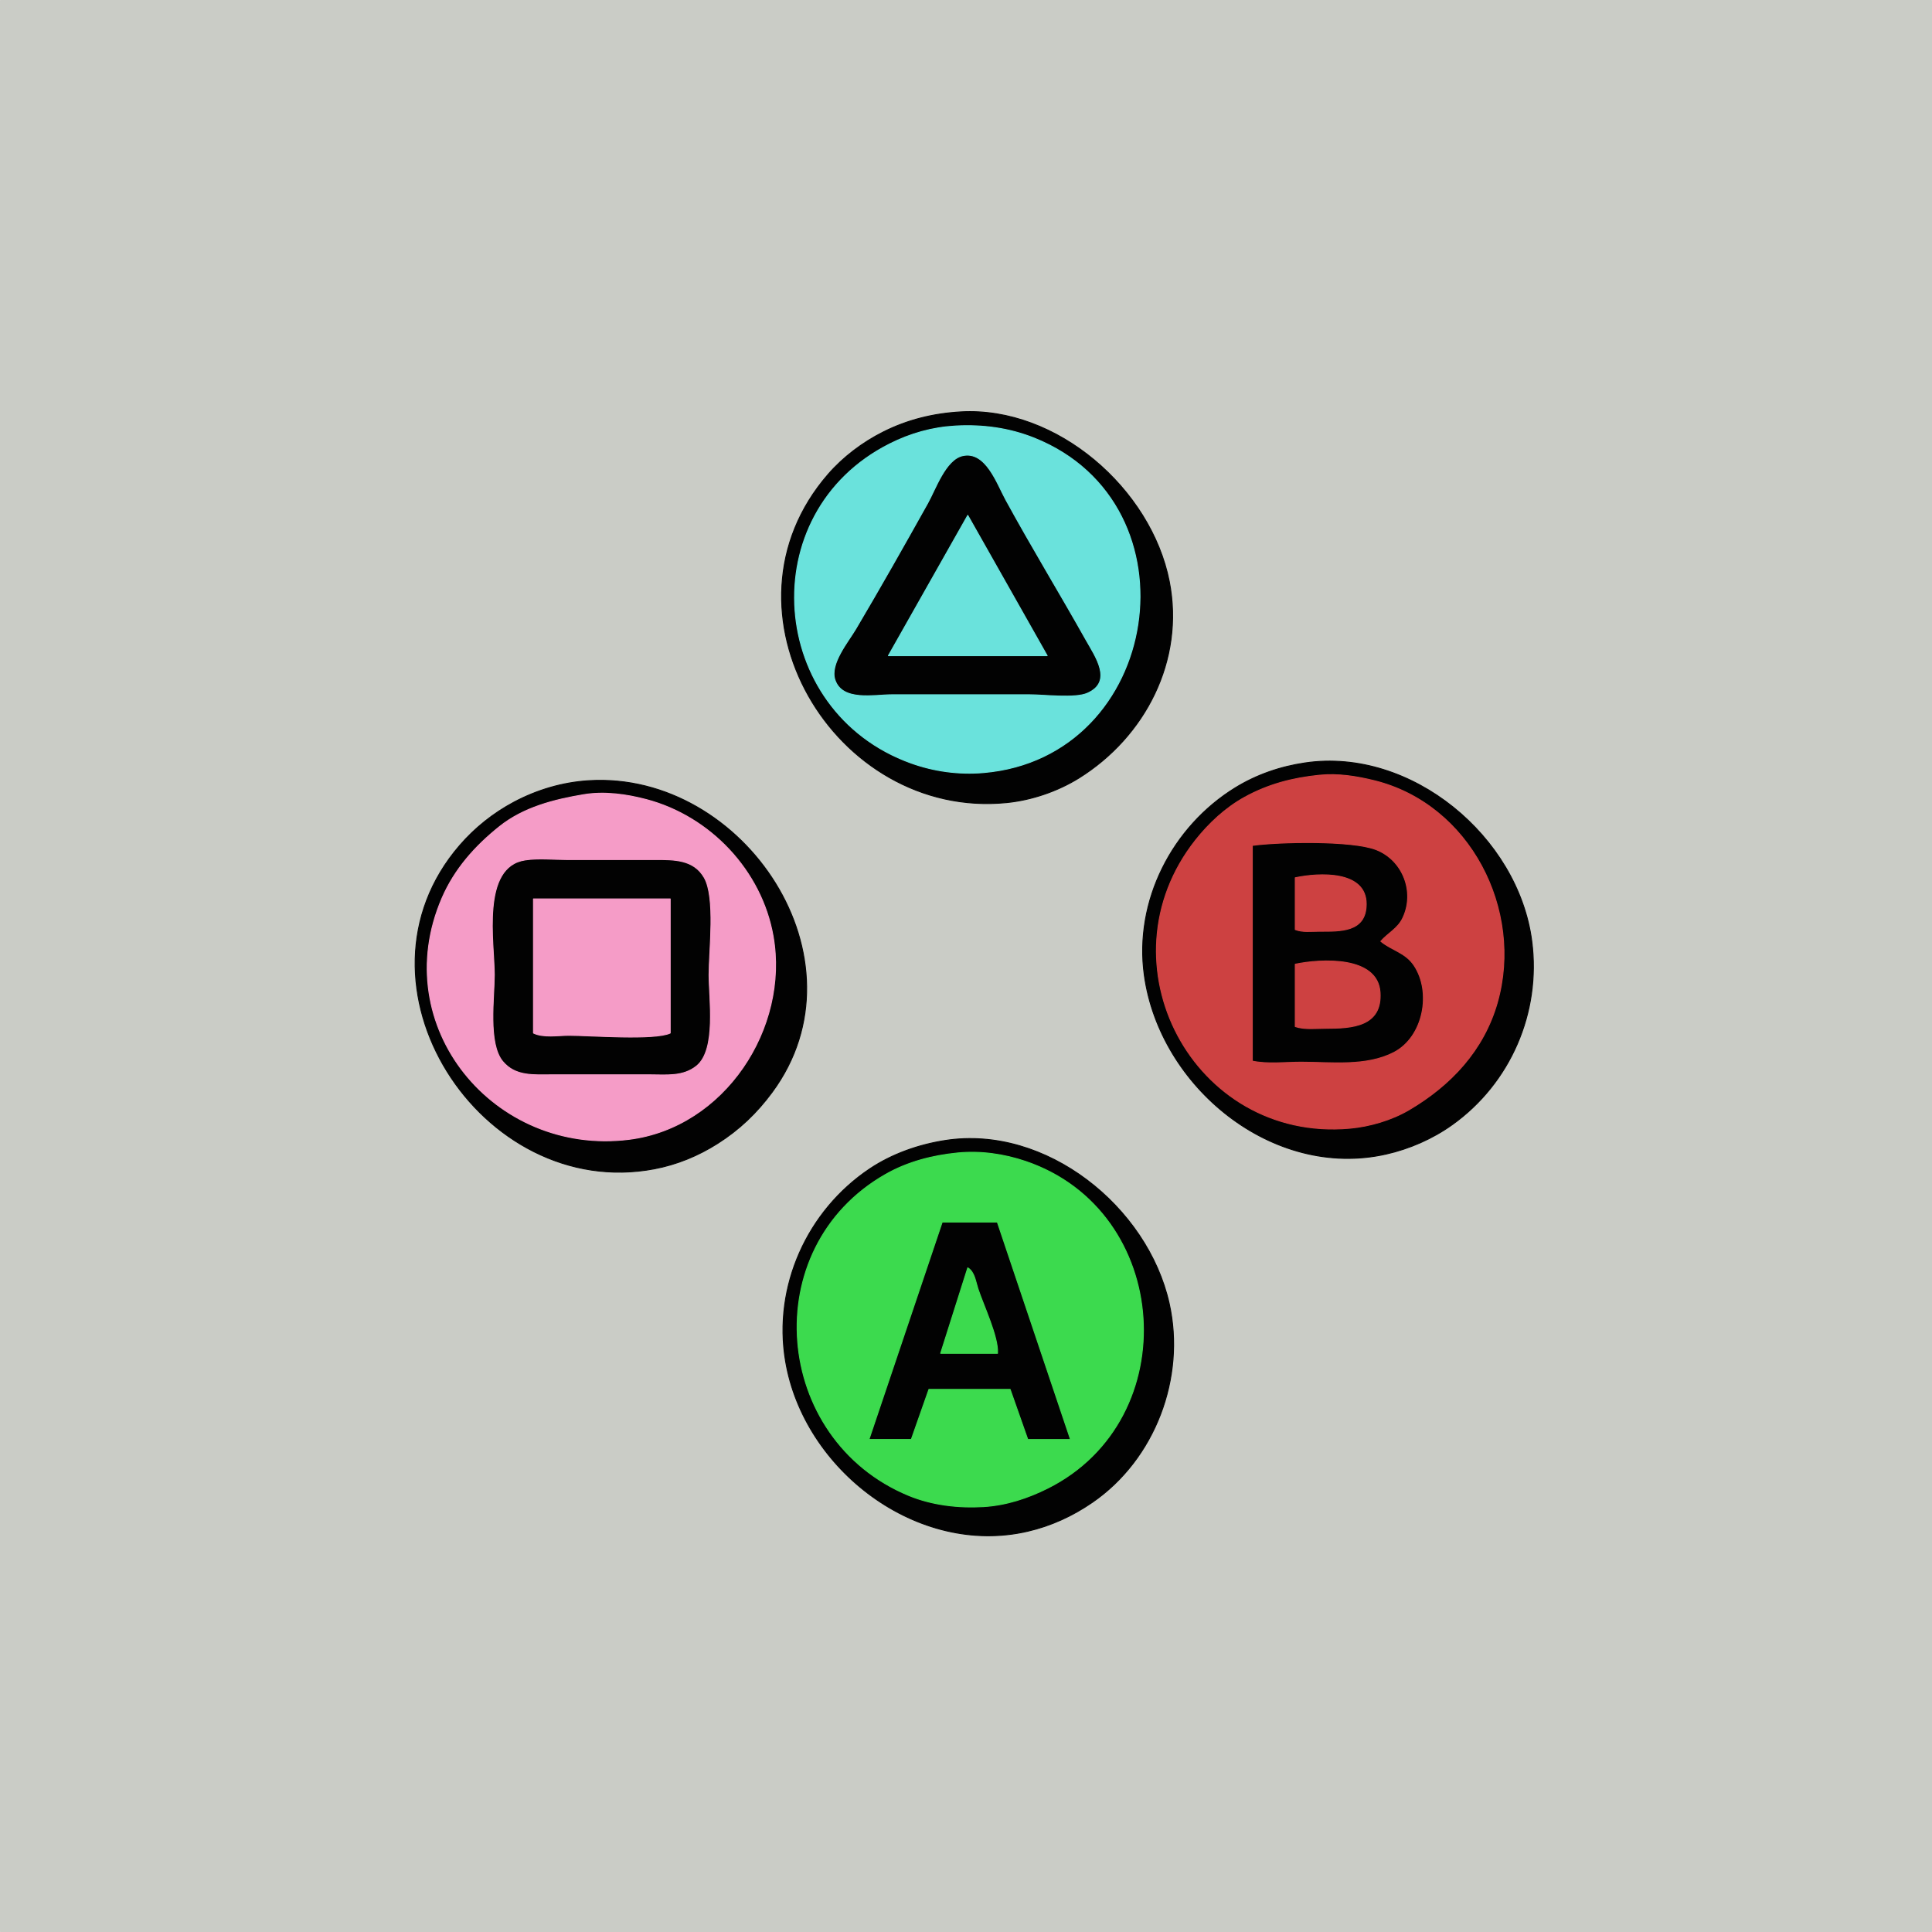
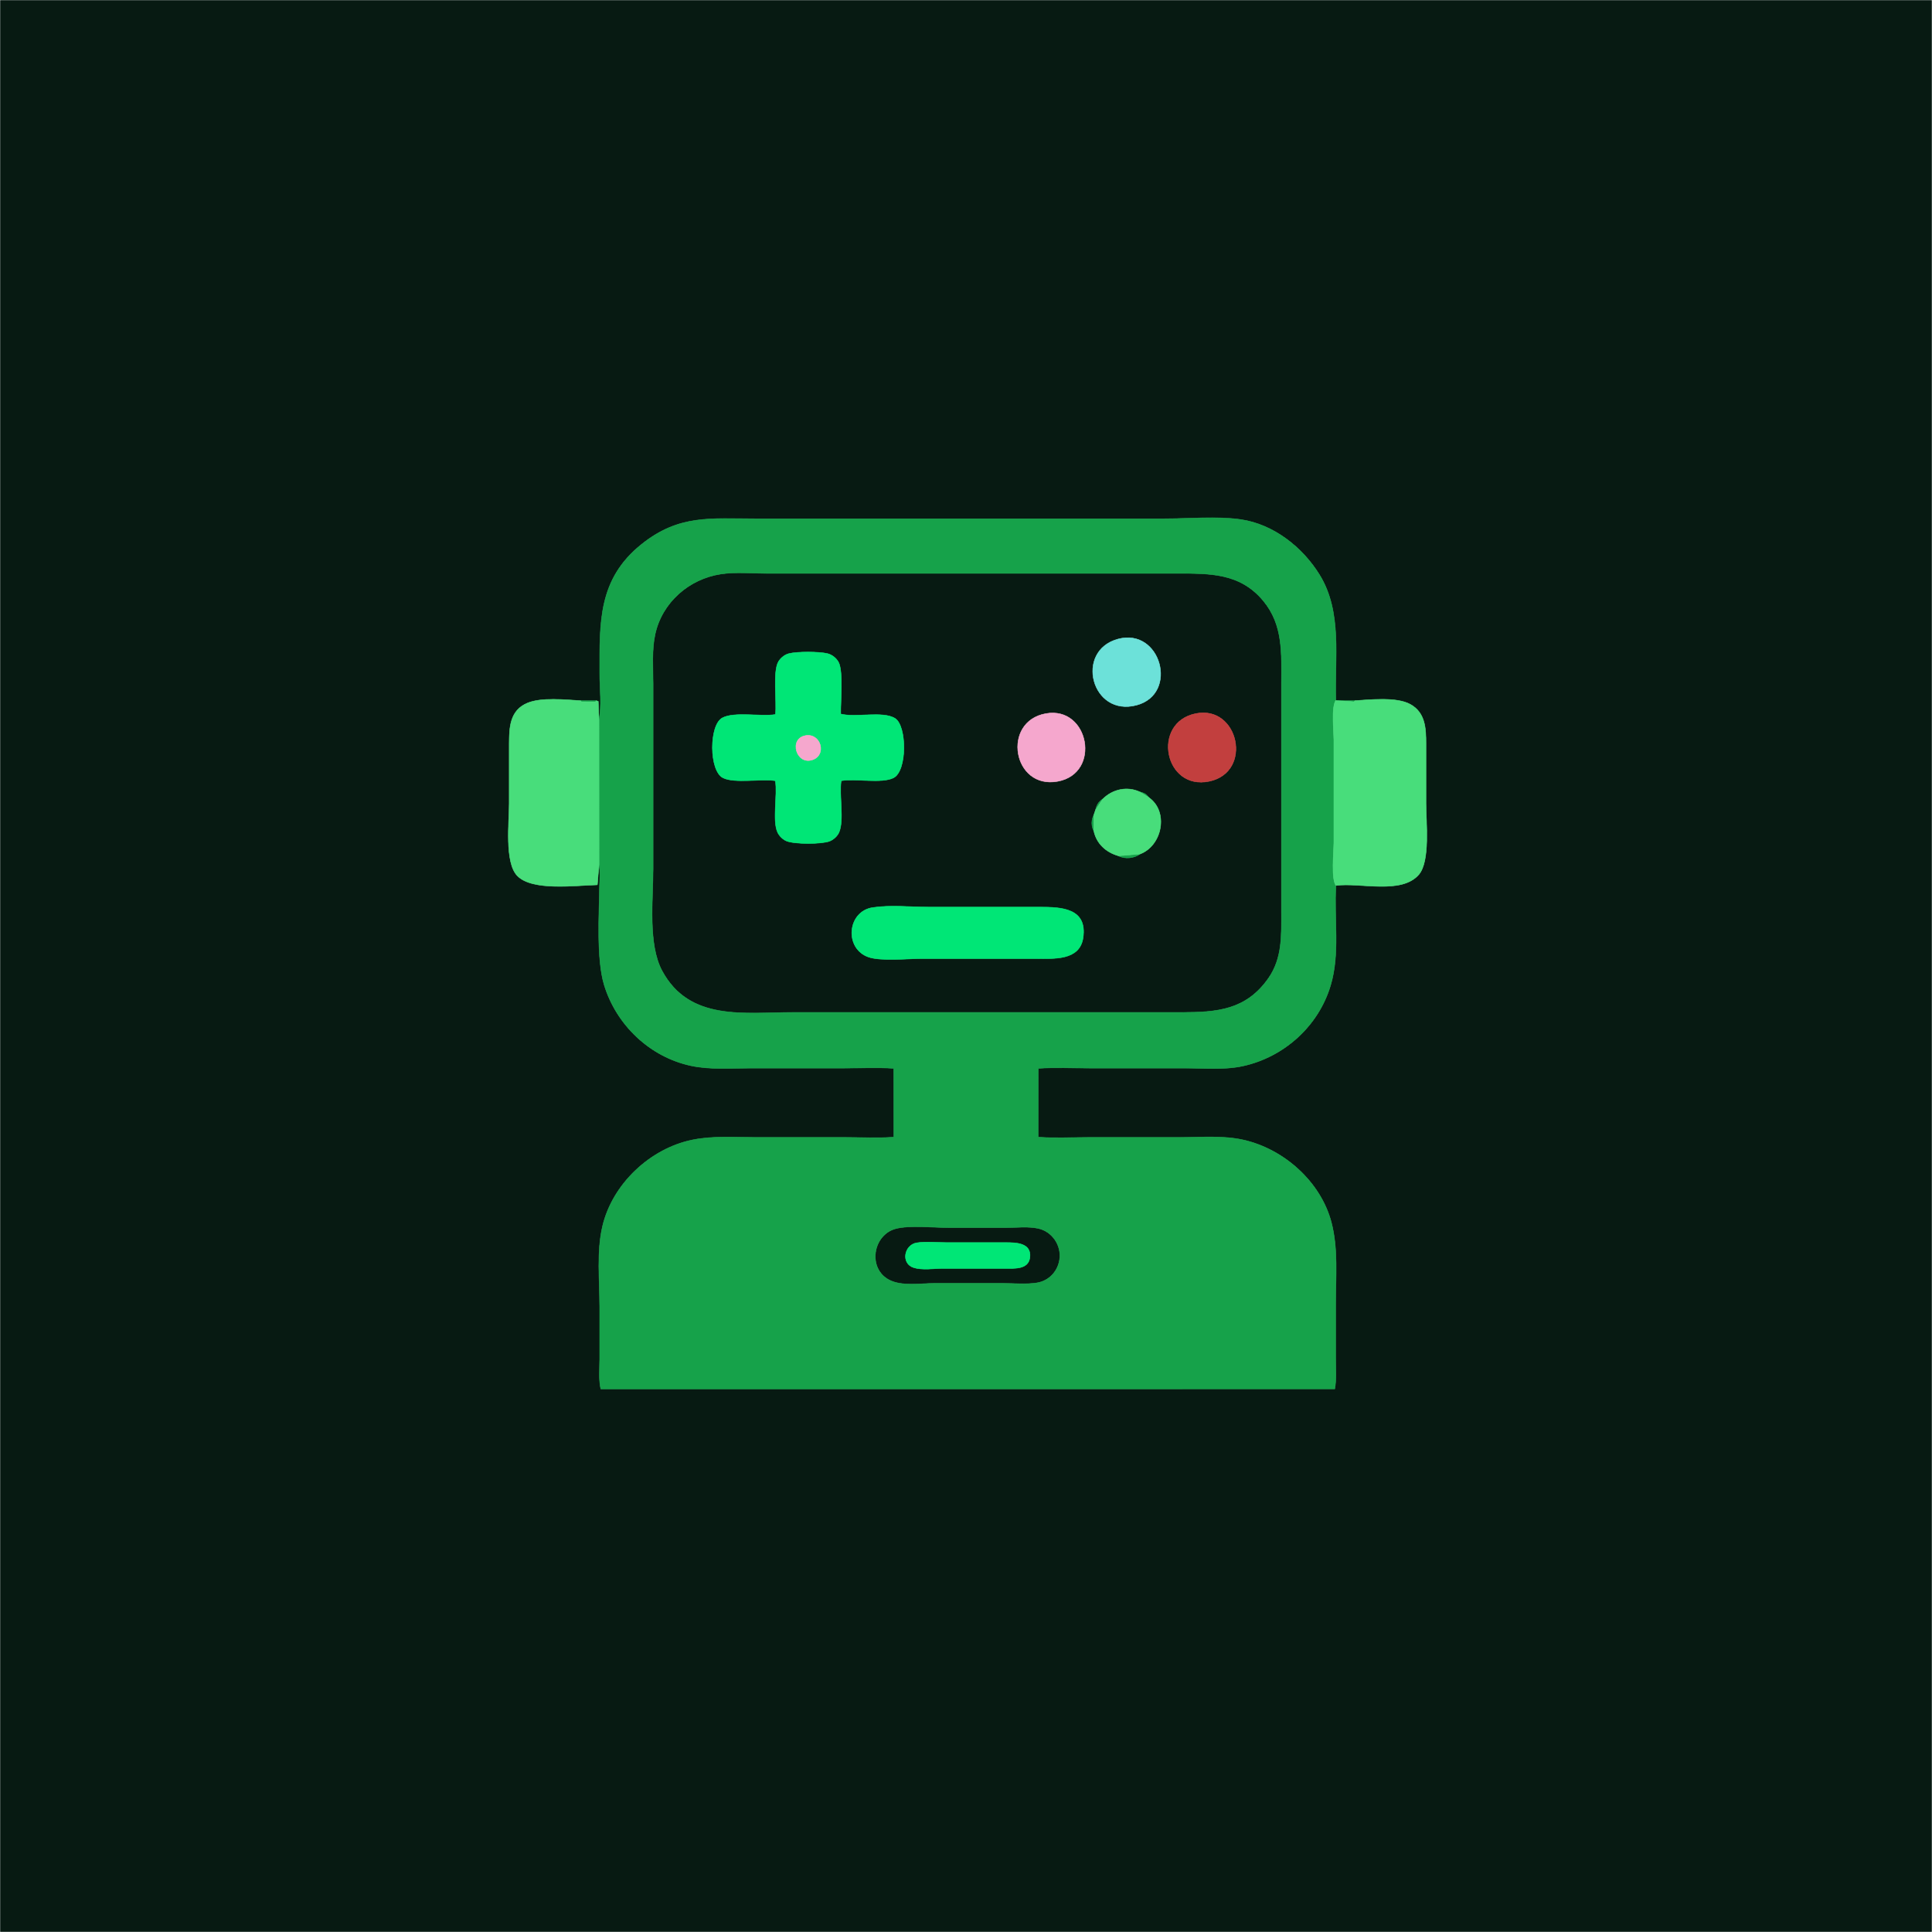
- <svg xmlns="http://www.w3.org/2000/svg" viewBox="0 0 512 512" width="512" height="512">
-   <path d="M0.12 0.12C170.71 0.12 341.29 0.12 511.88 0.12C511.88 170.71 511.88 341.29 511.88 511.88C341.29 511.88 170.71 511.88 0.12 511.88C0.12 341.29 0.12 170.71 0.12 0.12ZM254.66 109.15C247.38 109.56 240.48 111.24 233.98 114.53C228.58 117.25 223.44 121.12 219.46 125.71C188.12 161.78 221.16 217.2 266.75 212.7C273.37 212.05 280.28 209.69 285.91 206.19C303.46 195.25 313.97 175.04 309.87 154.09C305.06 129.59 280.1 107.72 254.66 109.15ZM345.86 202.18C339.3 203.14 332.99 205.31 327.34 208.79C310.66 219.08 300.52 238.73 303.26 258.46C307.34 287.94 337.18 312.62 367.28 305.86C373.51 304.46 379.62 301.79 384.82 298.08C400.26 287.06 408.38 268.34 405.94 249.45C402.37 221.76 373.96 198.04 345.86 202.18ZM156.08 206.89C149.07 207.32 142.33 209.32 136.16 212.6C130.75 215.49 125.86 219.38 121.85 224.02C90.06 260.78 127.45 318.5 173.42 309.75C179.4 308.61 185.02 306.3 190.14 303.05C195.91 299.39 200.54 294.98 204.6 289.48C230.61 254.26 197.15 204.4 156.08 206.89ZM250.48 302.24C243.46 303.33 236.43 305.79 230.5 309.75C213.96 320.82 204.84 340.86 208.18 360.71C213.02 389.56 243.21 412.57 272.35 405.8C278.52 404.37 284.23 401.75 289.45 398.16C306.11 386.7 314.24 365.08 309.84 345.4C304.11 319.81 277.2 298.1 250.48 302.24Z" fill="#caccc6" fill-rule="evenodd" stroke="#caccc6" stroke-width="0.25" stroke-linejoin="round" />
-   <path d="M254.66 109.15C280.1 107.72 305.06 129.59 309.87 154.09C313.97 175.04 303.46 195.25 285.91 206.19C280.28 209.69 273.37 212.05 266.75 212.7C221.16 217.2 188.12 161.78 219.46 125.71C223.44 121.12 228.58 117.25 233.98 114.53C240.48 111.24 247.38 109.56 254.66 109.15ZM253.24 112.9C247.07 113.24 241.23 114.89 235.75 117.66C199.31 136.03 203.5 188.51 241.37 202.19C247.5 204.4 254.13 205.31 260.68 204.74C307.8 200.67 318.04 133.74 274.12 116.12C267.44 113.44 260.41 112.5 253.24 112.9ZM255.11 120.75C261.28 119.39 264.23 128.2 266.58 132.48C273.42 145 280.87 157.2 287.85 169.64C290.29 173.98 295.05 180.66 288.2 183.71C284.93 185.17 276.66 184.12 272.83 184.12C260.68 184.12 248.52 184.12 236.36 184.12C231.73 184.12 223.18 185.99 221.26 180.16C219.86 175.93 224.71 170.16 226.78 166.67C233.29 155.68 239.59 144.52 245.82 133.38C247.91 129.66 250.56 121.75 255.11 120.75ZM256.47 136.58C249.45 148.98 242.44 161.37 235.43 173.77C249.45 173.77 263.48 173.77 277.51 173.77C270.49 161.37 263.48 148.98 256.47 136.58ZM345.86 202.18C373.96 198.04 402.37 221.76 405.94 249.45C408.38 268.34 400.26 287.06 384.82 298.08C379.62 301.79 373.51 304.46 367.28 305.86C337.18 312.62 307.34 287.94 303.26 258.46C300.52 238.73 310.66 219.08 327.34 208.79C332.99 205.31 339.3 203.14 345.86 202.18ZM349.6 205.45C342.5 206.18 336.11 207.83 329.82 211.3C324.79 214.08 320.39 218.17 316.85 222.65C291.15 255.16 316.31 302.65 357.65 299C362.99 298.53 368.8 296.82 373.39 294.12C384.48 287.6 393.19 278.33 396.8 265.7C403.8 241.16 389.55 213.17 364.23 206.9C359.45 205.72 354.55 204.94 349.6 205.45ZM156.08 206.89C197.15 204.4 230.61 254.26 204.6 289.48C200.54 294.98 195.91 299.39 190.14 303.05C185.02 306.3 179.4 308.61 173.42 309.75C127.45 318.5 90.06 260.78 121.85 224.02C125.86 219.38 130.75 215.49 136.16 212.6C142.33 209.32 149.07 207.32 156.08 206.89ZM154.68 210.6C146.81 211.92 138.74 213.96 132.35 219.08C125.88 224.26 120.47 230.33 117.15 238.01C102.47 272.02 131.08 306.38 166.68 301.94C191.98 298.79 209.2 272.44 204.87 248.05C201.81 230.75 188.22 216.39 171.34 211.91C166.02 210.5 160.15 209.68 154.68 210.6ZM331.87 224.04C338.98 223.06 358.31 222.66 364.7 225.16C371.8 227.92 375.09 236.43 371.73 243.36C370.39 246.13 367.84 247.27 365.94 249.45C368.84 251.86 372.41 252.37 374.72 255.8C379.51 262.93 377.24 274.85 369.41 278.91C362.06 282.72 352.84 281.49 344.84 281.49C340.65 281.49 335.97 282.07 331.87 281.21C331.87 262.15 331.87 243.09 331.87 224.04ZM139.2 227.89C142.78 227.36 146.71 227.79 150.33 227.79C158.12 227.79 165.91 227.79 173.71 227.79C178.59 227.79 183.84 227.71 186.63 232.55C189.68 237.84 187.91 251.89 187.91 258.34C187.91 264.67 189.95 278.24 184.58 282.53C181.01 285.39 176.6 284.84 172.3 284.84C163.58 284.84 154.85 284.84 146.12 284.84C141.39 284.84 136.55 285.31 133.22 281.3C129.25 276.52 130.99 264.45 130.99 258.34C130.99 249.83 127.34 229.63 139.2 227.89ZM343.26 246.34C345.22 247.1 347.42 246.79 349.52 246.79C355.16 246.79 362.01 247.09 362.06 239.63C362.11 230.66 349.58 231.27 343.26 232.62C343.26 237.19 343.26 241.77 343.26 246.34ZM177.61 238.22C165.53 238.22 153.45 238.22 141.38 238.22C141.38 250.07 141.38 261.92 141.38 273.77C144.02 275.05 147.87 274.37 150.79 274.37C156.39 274.37 173.42 275.72 177.61 273.77C177.61 261.92 177.61 250.07 177.61 238.22ZM343.26 272.05C345.81 272.89 348.72 272.51 351.39 272.51C358.25 272.51 366.3 272.05 365.73 263.01C365.11 253.27 350.09 254.1 343.26 255.53C343.26 261.04 343.26 266.55 343.26 272.05ZM250.48 302.24C277.2 298.1 304.11 319.81 309.84 345.4C314.24 365.08 306.11 386.7 289.45 398.16C284.23 401.75 278.52 404.37 272.35 405.8C243.21 412.57 213.02 389.56 208.18 360.71C204.84 340.86 213.96 320.82 230.5 309.75C236.43 305.79 243.46 303.33 250.48 302.24ZM253.76 305.55C247.13 306.21 240.59 307.88 234.75 311.2C200.36 330.75 204.85 381.41 240.8 396.3C246.99 398.86 254 399.67 260.68 399.27C266.66 398.9 272.37 397.03 277.68 394.37C314.14 376.06 310.44 320.91 271.8 307.79C266.04 305.84 259.84 304.95 253.76 305.55ZM264.31 323.86C270.77 343.07 277.24 362.28 283.7 381.49C279.92 381.49 276.14 381.49 272.37 381.49C270.81 377.06 269.25 372.63 267.69 368.2C260.52 368.2 253.35 368.2 246.18 368.2C244.62 372.62 243.06 377.04 241.51 381.47C237.76 381.47 234.02 381.47 230.28 381.47C236.75 362.27 243.22 343.06 249.69 323.86C254.57 323.86 259.44 323.86 264.31 323.86ZM256.47 335.99C254.08 343.54 251.68 351.09 249.29 358.64C254.31 358.64 259.33 358.64 264.35 358.64C264.63 354.31 260.59 345.91 259.15 341.51C258.51 339.56 258.26 337.09 256.47 335.99Z" fill="#020202" fill-rule="evenodd" stroke="#020202" stroke-width="0.25" stroke-linejoin="round" />
-   <path d="M253.76 305.55C259.84 304.95 266.04 305.84 271.8 307.79C310.44 320.91 314.14 376.06 277.68 394.37C272.37 397.03 266.66 398.9 260.68 399.27C254 399.67 246.99 398.86 240.8 396.3C204.85 381.41 200.36 330.75 234.75 311.2C240.59 307.88 247.13 306.21 253.76 305.55ZM264.31 323.86C259.44 323.86 254.57 323.86 249.69 323.86C243.22 343.06 236.75 362.27 230.28 381.47C234.02 381.47 237.76 381.47 241.51 381.47C243.06 377.04 244.62 372.62 246.18 368.2C253.35 368.2 260.52 368.2 267.69 368.2C269.25 372.63 270.81 377.06 272.37 381.49C276.14 381.49 279.92 381.49 283.7 381.49C277.24 362.28 270.77 343.07 264.31 323.86ZM256.47 335.99C258.26 337.09 258.51 339.56 259.15 341.51C260.59 345.91 264.63 354.31 264.35 358.64C259.33 358.64 254.31 358.64 249.29 358.64C251.68 351.09 254.08 343.54 256.47 335.99Z" fill="#3cda4e" fill-rule="evenodd" stroke="#3cda4e" stroke-width="0.25" stroke-linejoin="round" />
-   <path d="M349.6 205.45C354.55 204.94 359.45 205.72 364.23 206.9C389.55 213.17 403.8 241.16 396.8 265.7C393.19 278.33 384.48 287.6 373.39 294.12C368.8 296.82 362.99 298.53 357.65 299C316.31 302.65 291.15 255.16 316.85 222.65C320.39 218.17 324.79 214.08 329.82 211.3C336.11 207.83 342.5 206.18 349.6 205.45ZM331.87 224.04C331.87 243.09 331.87 262.15 331.87 281.21C335.97 282.07 340.65 281.49 344.84 281.49C352.84 281.49 362.06 282.72 369.41 278.91C377.24 274.85 379.51 262.93 374.72 255.8C372.41 252.37 368.84 251.86 365.94 249.45C367.84 247.27 370.39 246.13 371.73 243.36C375.09 236.43 371.8 227.92 364.7 225.16C358.31 222.66 338.98 223.06 331.87 224.04ZM343.26 246.34C343.26 241.77 343.26 237.19 343.26 232.62C349.58 231.27 362.11 230.66 362.06 239.63C362.01 247.09 355.16 246.79 349.52 246.79C347.42 246.79 345.22 247.1 343.26 246.34ZM343.26 272.05C343.26 266.55 343.26 261.04 343.26 255.53C350.09 254.1 365.11 253.27 365.73 263.01C366.3 272.05 358.25 272.51 351.39 272.51C348.72 272.51 345.81 272.89 343.26 272.05Z" fill="#cd4141" fill-rule="evenodd" stroke="#cd4141" stroke-width="0.25" stroke-linejoin="round" />
-   <path d="M154.68 210.6C160.15 209.68 166.02 210.5 171.34 211.91C188.22 216.39 201.81 230.75 204.87 248.05C209.2 272.44 191.98 298.79 166.68 301.94C131.08 306.38 102.47 272.02 117.15 238.01C120.47 230.33 125.88 224.26 132.35 219.08C138.74 213.96 146.81 211.92 154.68 210.6ZM139.2 227.89C127.34 229.63 130.99 249.83 130.99 258.34C130.99 264.45 129.25 276.52 133.22 281.3C136.55 285.31 141.39 284.84 146.12 284.84C154.85 284.84 163.58 284.84 172.3 284.84C176.6 284.84 181.01 285.39 184.58 282.53C189.95 278.24 187.91 264.67 187.91 258.34C187.91 251.89 189.68 237.84 186.63 232.55C183.84 227.71 178.59 227.79 173.71 227.79C165.91 227.79 158.12 227.79 150.33 227.79C146.71 227.79 142.78 227.36 139.2 227.89ZM177.61 238.22C177.61 250.07 177.61 261.92 177.61 273.77C173.42 275.72 156.39 274.37 150.79 274.37C147.87 274.37 144.02 275.05 141.38 273.77C141.38 261.92 141.38 250.07 141.38 238.22C153.45 238.22 165.53 238.22 177.61 238.22Z" fill="#f59cc7" fill-rule="evenodd" stroke="#f59cc7" stroke-width="0.25" stroke-linejoin="round" />
-   <path d="M253.24 112.9C260.41 112.5 267.44 113.44 274.12 116.12C318.04 133.74 307.8 200.67 260.68 204.74C254.13 205.31 247.5 204.4 241.37 202.19C203.5 188.51 199.31 136.03 235.75 117.66C241.23 114.89 247.07 113.24 253.24 112.9ZM255.11 120.75C250.56 121.75 247.91 129.66 245.82 133.38C239.59 144.52 233.29 155.68 226.78 166.67C224.71 170.16 219.86 175.93 221.26 180.16C223.18 185.99 231.73 184.12 236.36 184.12C248.52 184.12 260.68 184.12 272.83 184.12C276.66 184.12 284.93 185.17 288.2 183.71C295.05 180.66 290.29 173.98 287.85 169.64C280.87 157.2 273.42 145 266.58 132.48C264.23 128.2 261.28 119.39 255.11 120.75ZM256.47 136.58C263.48 148.98 270.49 161.37 277.51 173.77C263.48 173.77 249.45 173.77 235.43 173.77C242.44 161.37 249.45 148.98 256.47 136.58Z" fill="#6ae2dc" fill-rule="evenodd" stroke="#6ae2dc" stroke-width="0.25" stroke-linejoin="round" />
+ <svg xmlns="http://www.w3.org/2000/svg" viewBox="0 0 1024 1024" width="1024" height="1024">
+   <path d="M0.23 0.23C341.41 0.23 682.59 0.23 1023.77 0.23C1023.77 341.41 1023.77 682.59 1023.77 1023.77C682.59 1023.77 341.41 1023.77 0.23 1023.77C0.23 682.59 0.23 341.41 0.23 0.23ZM317.46 381.63C317.34 378.33 317.21 375.03 317.09 371.73C316.76 371.61 316.42 371.5 316.08 371.39C313.28 371.39 310.47 371.38 307.67 371.37C299.55 370.89 287.06 369.52 279.56 372.63C270.31 376.46 269.89 385.47 269.89 394.17C269.89 404.77 269.89 415.37 269.89 425.97C269.89 435.71 267.37 457.06 274.16 464.14C282.15 472.49 305.5 469.2 316.6 468.98C316.9 465.43 317.19 461.88 317.48 458.34C318.29 462.12 317.83 466.02 317.77 469.92C317.55 484.65 316.09 508.32 320.22 521.97C326.64 543.15 344.36 560.12 366.12 564.82C376.43 567.05 387.44 566.11 397.91 566.11C414.43 566.11 430.95 566.11 447.47 566.11C456.18 566.11 465.03 565.67 473.72 566.24C473.73 578.4 473.75 590.55 473.76 602.71C465.39 603.33 456.82 602.86 448.41 602.86C432.51 602.86 416.61 602.86 400.72 602.86C389.59 602.86 378.02 601.94 367.06 604.17C344.65 608.71 324.64 627.52 319.36 649.93C316.16 663.51 317.85 678.61 317.85 692.49C317.85 701.84 317.85 711.19 317.85 720.54C317.85 725.68 317.3 731.19 318.42 736.17C448.1 736.16 577.77 736.15 707.45 736.14C708.42 730.82 707.91 725.05 707.91 719.61C707.91 710.25 707.91 700.9 707.91 691.55C707.91 677.12 709.34 662 705.64 647.91C699.96 626.28 680.35 608.92 658.8 604.16C647.93 601.76 636.21 602.86 625.15 602.86C608.94 602.86 592.74 602.86 576.53 602.86C567.81 602.86 558.92 603.35 550.24 602.71C550.25 590.55 550.27 578.4 550.28 566.24C559.28 565.65 568.44 566.11 577.46 566.11C594.29 566.11 611.13 566.11 627.96 566.11C638.07 566.11 648.89 567.17 658.83 564.98C680.66 560.16 698.78 543.8 705.21 522.32C710.34 505.24 706.94 486.85 708.07 469.33C720.73 467.57 742.74 474.28 752 463.52C758.13 456.4 755.8 435.4 755.8 425.97C755.8 415.37 755.8 404.77 755.8 394.17C755.8 386.04 755.46 377.71 747.47 373.31C740.24 369.32 726.35 370.84 718.2 371.37C714.98 371.37 711.75 371.37 708.52 371.36C708.35 371.31 708.17 371.26 708 371.21C707.3 349.11 711.61 324.4 699.32 304.58C690.27 289.97 674.96 277.89 657.61 275.36C645.13 273.54 629.55 274.96 616.74 274.96C569.04 274.96 521.35 274.96 473.66 274.96C449.34 274.96 425.03 274.96 400.72 274.96C376.82 274.96 360.03 272.6 340.22 288.36C316.96 306.87 317.85 329.76 317.85 356.76C317.85 364.77 319.05 373.84 317.46 381.63ZM382.12 304.23C389.95 303.04 398.42 303.9 406.33 303.9C421.6 303.9 436.88 303.9 452.15 303.9C499.53 303.9 546.91 303.9 594.29 303.9C603.96 303.9 613.62 303.9 623.28 303.9C641.03 303.9 657.2 303.5 669.58 318.43C680.32 331.37 679.19 346.49 679.19 362.37C679.19 385.44 679.19 408.51 679.19 431.58C679.19 448.72 679.19 465.87 679.19 483.01C679.19 495.47 679.81 507.77 672.33 518.47C660.54 535.34 645.18 536.6 626.09 536.6C617.67 536.6 609.26 536.6 600.84 536.6C540.68 536.6 480.52 536.6 420.35 536.6C394.49 536.6 365.42 541.48 350.92 514.59C343.26 500.37 346.15 476.53 346.15 460.57C346.15 427.84 346.15 395.11 346.15 362.37C346.15 353.76 345.38 344.77 347.19 336.29C350.83 319.29 365.16 306.79 382.12 304.23ZM592.55 338.73C569.46 344.99 578.53 380.15 602.46 373.71C624.83 367.68 615.25 332.59 592.55 338.73ZM445.6 378.43C445.44 372.15 447.05 355.83 444.41 350.95C443.27 348.84 441 347.04 438.68 346.45C434.31 345.33 422.31 345.28 417.98 346.47C415.84 347.06 413.91 348.65 412.71 350.5C409.44 355.55 411.83 371.91 411 378.7C403.32 379.95 389.13 377.09 382.85 380.51C375.76 384.38 375.82 408.41 383.13 412.22C389.12 415.35 403.52 412.62 410.95 413.81C412.21 421.27 409.26 434.91 412.14 441.15C413.01 443.05 414.94 444.95 416.89 445.75C421.14 447.49 435.48 447.48 439.77 445.81C441.69 445.06 443.72 443.23 444.6 441.35C447.56 435.02 444.65 421.33 445.85 413.81C453.43 412.49 467.28 415.4 473.54 412.28C480.89 408.63 480.67 384.75 474.41 380.78C467.97 376.7 453.55 380.5 445.6 378.43ZM554.35 378.22C530.74 382.45 536.79 418.49 560.6 414.12C583.91 409.84 577.16 374.14 554.35 378.22ZM633.84 378.21C610.2 382.93 617.06 419.17 641 414.08C664.16 409.15 656.52 373.69 633.84 378.21ZM584.49 423.51C582.18 424.96 581.27 426.75 580.62 429.4C580.33 430.24 580.05 431.09 579.76 431.94C578.36 434.47 578.35 437.97 579.78 440.52C581.28 447.29 586.26 451.71 592.77 453.6C596.13 455.42 601.11 454.96 604.2 452.65C615.9 448.32 619.65 430.26 608.88 422.69C607.55 420.83 606.37 420.26 604.13 419.74C597.42 416.61 589.7 418.32 584.49 423.51ZM462.59 481.02C449.04 483.07 447.42 502.69 460.26 507.23C466.81 509.55 481.21 508.06 488.62 508.06C508.88 508.06 529.14 508.06 549.41 508.06C558.51 508.06 572.27 509.22 574.06 497.02C576.36 481.34 562.51 480.78 551.28 480.78C531.64 480.78 512 480.78 492.36 480.78C482.7 480.78 472.15 479.58 462.59 481.02ZM474.81 651.19C482.1 649.28 494.78 650.65 502.65 650.65C512.94 650.65 523.22 650.65 533.51 650.65C538.93 650.65 544.96 649.92 550.28 651.07C557.81 652.71 562.8 660.25 561.57 667.79C560.55 674.11 555.77 679.04 549.41 679.98C543.66 680.84 537.44 680.21 531.64 680.21C519.48 680.21 507.32 680.21 495.17 680.21C487.82 680.21 478.09 681.9 471.34 678.44C459.64 672.42 462.51 654.4 474.81 651.19ZM485.99 658.71C479.24 659.72 477.31 669.72 484.39 671.9C488.95 673.3 495.09 672.28 499.84 672.28C510.75 672.28 521.66 672.28 532.57 672.28C537.44 672.28 545.21 673.04 545.87 666.25C546.59 658.87 538.69 658.59 533.51 658.59C522.91 658.59 512.31 658.59 501.71 658.59C496.61 658.59 491.04 657.96 485.99 658.71Z" fill="#071a12" fill-rule="evenodd" stroke="#071a12" stroke-width="0.25" stroke-linejoin="round" />
+   <path d="M708 371.21C705.56 375.13 706.98 387.18 706.98 392.3C706.98 410.38 706.98 428.46 706.98 446.54C706.98 451.74 705.45 465.46 708.07 469.33C706.94 486.85 710.34 505.24 705.21 522.32C698.78 543.8 680.66 560.16 658.83 564.98C648.89 567.17 638.07 566.11 627.96 566.11C611.13 566.11 594.29 566.11 577.46 566.11C568.44 566.11 559.28 565.65 550.28 566.24C550.27 578.4 550.25 590.55 550.24 602.71C558.92 603.35 567.81 602.86 576.53 602.86C592.74 602.86 608.94 602.86 625.15 602.86C636.21 602.86 647.93 601.76 658.8 604.16C680.35 608.92 699.96 626.28 705.64 647.91C709.34 662 707.91 677.12 707.91 691.55C707.91 700.9 707.91 710.25 707.91 719.61C707.91 725.05 708.42 730.82 707.45 736.14C577.77 736.15 448.1 736.16 318.42 736.17C317.3 731.19 317.85 725.68 317.85 720.54C317.85 711.19 317.85 701.84 317.85 692.49C317.85 678.61 316.16 663.51 319.36 649.93C324.64 627.52 344.65 608.71 367.06 604.17C378.02 601.94 389.59 602.86 400.72 602.86C416.61 602.86 432.51 602.86 448.41 602.86C456.82 602.86 465.39 603.33 473.76 602.71C473.75 590.55 473.73 578.4 473.72 566.24C465.03 565.67 456.18 566.11 447.47 566.11C430.95 566.11 414.43 566.11 397.91 566.11C387.44 566.11 376.43 567.05 366.12 564.82C344.36 560.12 326.64 543.15 320.22 521.97C316.09 508.32 317.55 484.65 317.77 469.92C317.83 466.02 318.29 462.12 317.48 458.34C317.47 432.77 317.47 407.2 317.46 381.63C319.05 373.84 317.85 364.77 317.85 356.76C317.85 329.76 316.96 306.87 340.22 288.36C360.03 272.6 376.82 274.96 400.72 274.96C425.03 274.96 449.34 274.96 473.66 274.96C521.35 274.96 569.04 274.96 616.74 274.96C629.55 274.96 645.13 273.54 657.61 275.36C674.96 277.89 690.27 289.97 699.32 304.58C711.61 324.4 707.3 349.11 708 371.21ZM382.12 304.23C365.16 306.79 350.83 319.29 347.19 336.29C345.38 344.77 346.15 353.76 346.15 362.37C346.15 395.11 346.15 427.84 346.15 460.57C346.15 476.53 343.26 500.37 350.92 514.59C365.42 541.48 394.49 536.6 420.35 536.6C480.52 536.6 540.68 536.6 600.84 536.6C609.26 536.6 617.67 536.6 626.09 536.6C645.18 536.6 660.54 535.34 672.33 518.47C679.81 507.77 679.19 495.47 679.19 483.01C679.19 465.87 679.19 448.72 679.19 431.58C679.19 408.51 679.19 385.44 679.19 362.37C679.19 346.49 680.32 331.37 669.58 318.43C657.2 303.5 641.03 303.9 623.28 303.9C613.62 303.9 603.96 303.9 594.29 303.9C546.91 303.9 499.53 303.9 452.15 303.9C436.88 303.9 421.6 303.9 406.33 303.9C398.42 303.9 389.95 303.04 382.12 304.23ZM307.67 371.37C310.47 371.38 313.28 371.39 316.08 371.39C315.93 371.59 315.77 371.78 315.62 371.98C313.12 371.98 310.63 371.98 308.14 371.97C307.98 371.77 307.82 371.57 307.67 371.37ZM708.52 371.36C711.75 371.37 714.98 371.37 718.2 371.37C718.05 371.57 717.89 371.76 717.74 371.96C714.66 371.76 711.59 371.56 708.52 371.36ZM604.13 419.74C606.37 420.26 607.55 420.83 608.88 422.69C607.3 421.71 605.72 420.73 604.13 419.74ZM584.49 423.51C583.2 425.47 581.91 427.43 580.62 429.4C581.27 426.75 582.18 424.96 584.49 423.51ZM579.76 431.94C579.77 434.8 579.78 437.66 579.78 440.52C578.35 437.97 578.36 434.47 579.76 431.94ZM604.2 452.65C601.11 454.96 596.13 455.42 592.77 453.6C596.58 453.28 600.39 452.97 604.2 452.65ZM474.81 651.19C462.51 654.4 459.64 672.42 471.34 678.44C478.09 681.9 487.82 680.21 495.17 680.21C507.32 680.21 519.48 680.21 531.64 680.21C537.44 680.21 543.66 680.84 549.41 679.98C555.77 679.04 560.55 674.11 561.57 667.79C562.8 660.25 557.81 652.71 550.28 651.07C544.96 649.92 538.93 650.65 533.51 650.65C523.22 650.65 512.94 650.65 502.65 650.65C494.78 650.65 482.1 649.28 474.81 651.19Z" fill="#16a24a" fill-rule="evenodd" stroke="#16a24a" stroke-width="0.25" stroke-linejoin="round" />
+   <path d="M307.67 371.37C307.82 371.57 307.98 371.77 308.14 371.97C310.63 371.98 313.12 371.98 315.62 371.98C315.77 371.78 315.93 371.59 316.08 371.39C316.42 371.5 316.76 371.61 317.09 371.73C317.21 375.03 317.34 378.33 317.46 381.63C317.47 407.2 317.47 432.77 317.48 458.34C317.19 461.88 316.9 465.43 316.6 468.98C305.5 469.2 282.15 472.49 274.16 464.14C267.37 457.06 269.89 435.71 269.89 425.97C269.89 415.37 269.89 404.77 269.89 394.17C269.89 385.47 270.31 376.46 279.56 372.63C287.06 369.52 299.55 370.89 307.67 371.37ZM708 371.21C708.17 371.26 708.35 371.31 708.52 371.36C711.59 371.56 714.66 371.76 717.74 371.96C717.89 371.76 718.05 371.57 718.2 371.37C726.35 370.84 740.24 369.32 747.47 373.31C755.46 377.71 755.8 386.04 755.8 394.17C755.8 404.77 755.8 415.37 755.8 425.97C755.8 435.4 758.13 456.4 752 463.52C742.74 474.28 720.73 467.57 708.07 469.33C705.45 465.46 706.98 451.74 706.98 446.54C706.98 428.46 706.98 410.38 706.98 392.3C706.98 387.18 705.56 375.13 708 371.21ZM604.13 419.74C605.72 420.73 607.3 421.71 608.88 422.69C619.65 430.26 615.9 448.32 604.2 452.65C600.39 452.97 596.58 453.28 592.77 453.6C586.26 451.71 581.28 447.29 579.78 440.52C579.78 437.66 579.77 434.8 579.76 431.94C580.05 431.09 580.33 430.24 580.62 429.4C581.91 427.43 583.2 425.47 584.49 423.51C589.7 418.32 597.42 416.61 604.13 419.74Z" fill="#48dd7b" fill-rule="evenodd" stroke="#48dd7b" stroke-width="0.25" stroke-linejoin="round" />
+   <path d="M445.6 378.43C453.55 380.5 467.97 376.7 474.41 380.78C480.67 384.75 480.89 408.63 473.54 412.28C467.28 415.4 453.43 412.49 445.85 413.81C444.65 421.33 447.56 435.02 444.6 441.35C443.72 443.23 441.69 445.06 439.77 445.81C435.48 447.48 421.14 447.49 416.89 445.75C414.94 444.95 413.01 443.05 412.14 441.15C409.26 434.91 412.21 421.27 410.95 413.81C403.52 412.62 389.12 415.35 383.13 412.22C375.82 408.41 375.76 384.38 382.85 380.51C389.13 377.09 403.32 379.95 411 378.7C411.83 371.91 409.44 355.55 412.71 350.5C413.91 348.65 415.84 347.06 417.98 346.47C422.31 345.28 434.31 345.33 438.68 346.45C441 347.04 443.27 348.84 444.41 350.95C447.05 355.83 445.44 372.15 445.6 378.43ZM427.08 389.86C417.88 391.34 421.95 405.71 430.68 402.7C438.36 400.05 435 388.58 427.08 389.86ZM462.59 481.02C472.15 479.58 482.7 480.78 492.36 480.78C512 480.78 531.64 480.78 551.28 480.78C562.51 480.78 576.36 481.34 574.06 497.02C572.27 509.22 558.51 508.06 549.41 508.06C529.14 508.06 508.88 508.06 488.62 508.06C481.21 508.06 466.81 509.55 460.26 507.23C447.42 502.69 449.04 483.07 462.59 481.02ZM485.99 658.71C491.04 657.96 496.61 658.59 501.71 658.59C512.31 658.59 522.91 658.59 533.51 658.59C538.69 658.59 546.59 658.87 545.87 666.25C545.21 673.04 537.44 672.28 532.57 672.28C521.66 672.28 510.75 672.28 499.84 672.28C495.09 672.28 488.95 673.3 484.39 671.9C477.31 669.72 479.24 659.72 485.99 658.71Z" fill="#00e676" fill-rule="evenodd" stroke="#00e676" stroke-width="0.25" stroke-linejoin="round" />
+   <path d="M554.35 378.22C577.16 374.14 583.91 409.84 560.6 414.12C536.79 418.49 530.74 382.45 554.35 378.22ZM427.08 389.86C435 388.58 438.36 400.05 430.68 402.7C421.95 405.71 417.88 391.34 427.08 389.86Z" fill="#f5a7cd" fill-rule="evenodd" stroke="#f5a7cd" stroke-width="0.25" stroke-linejoin="round" />
+   <path d="M633.84 378.21C656.52 373.69 664.16 409.15 641 414.08C617.06 419.17 610.2 382.93 633.84 378.21Z" fill="#c23f3e" fill-rule="evenodd" stroke="#c23f3e" stroke-width="0.25" stroke-linejoin="round" />
+   <path d="M592.55 338.73C615.25 332.59 624.83 367.68 602.46 373.71C578.53 380.15 569.46 344.99 592.55 338.73Z" fill="#6ce1d9" fill-rule="evenodd" stroke="#6ce1d9" stroke-width="0.25" stroke-linejoin="round" />
</svg>
